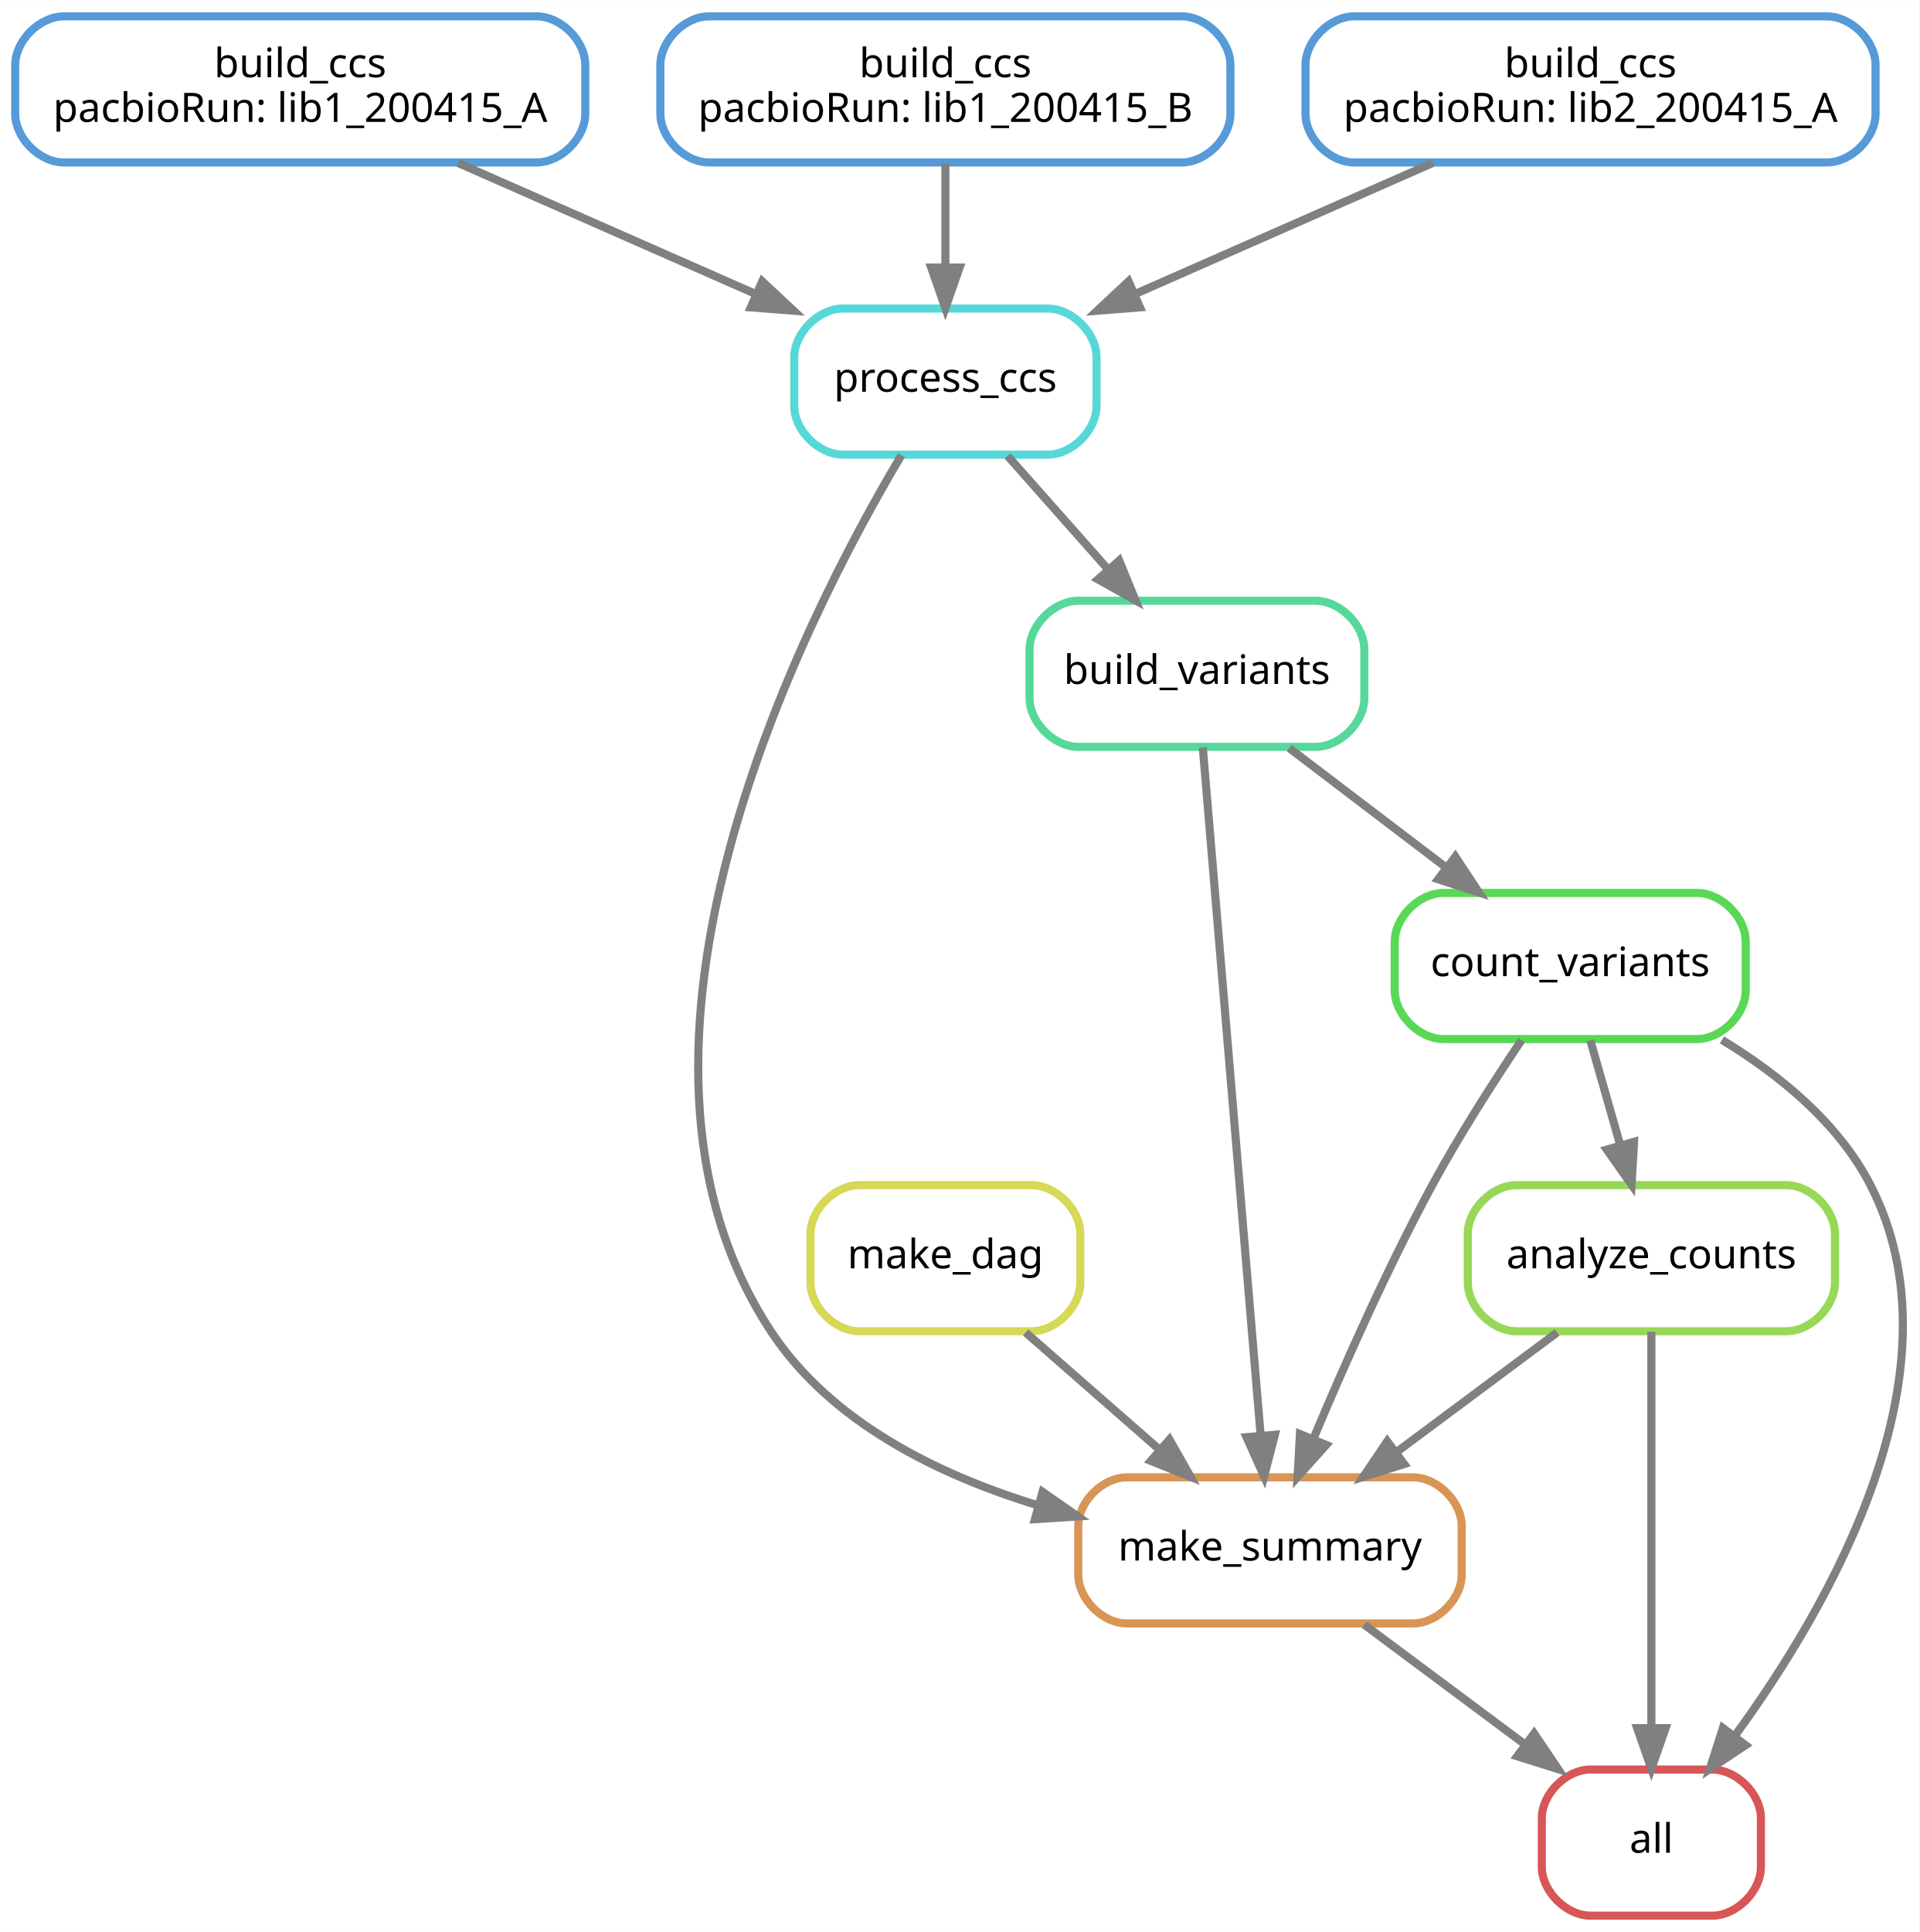
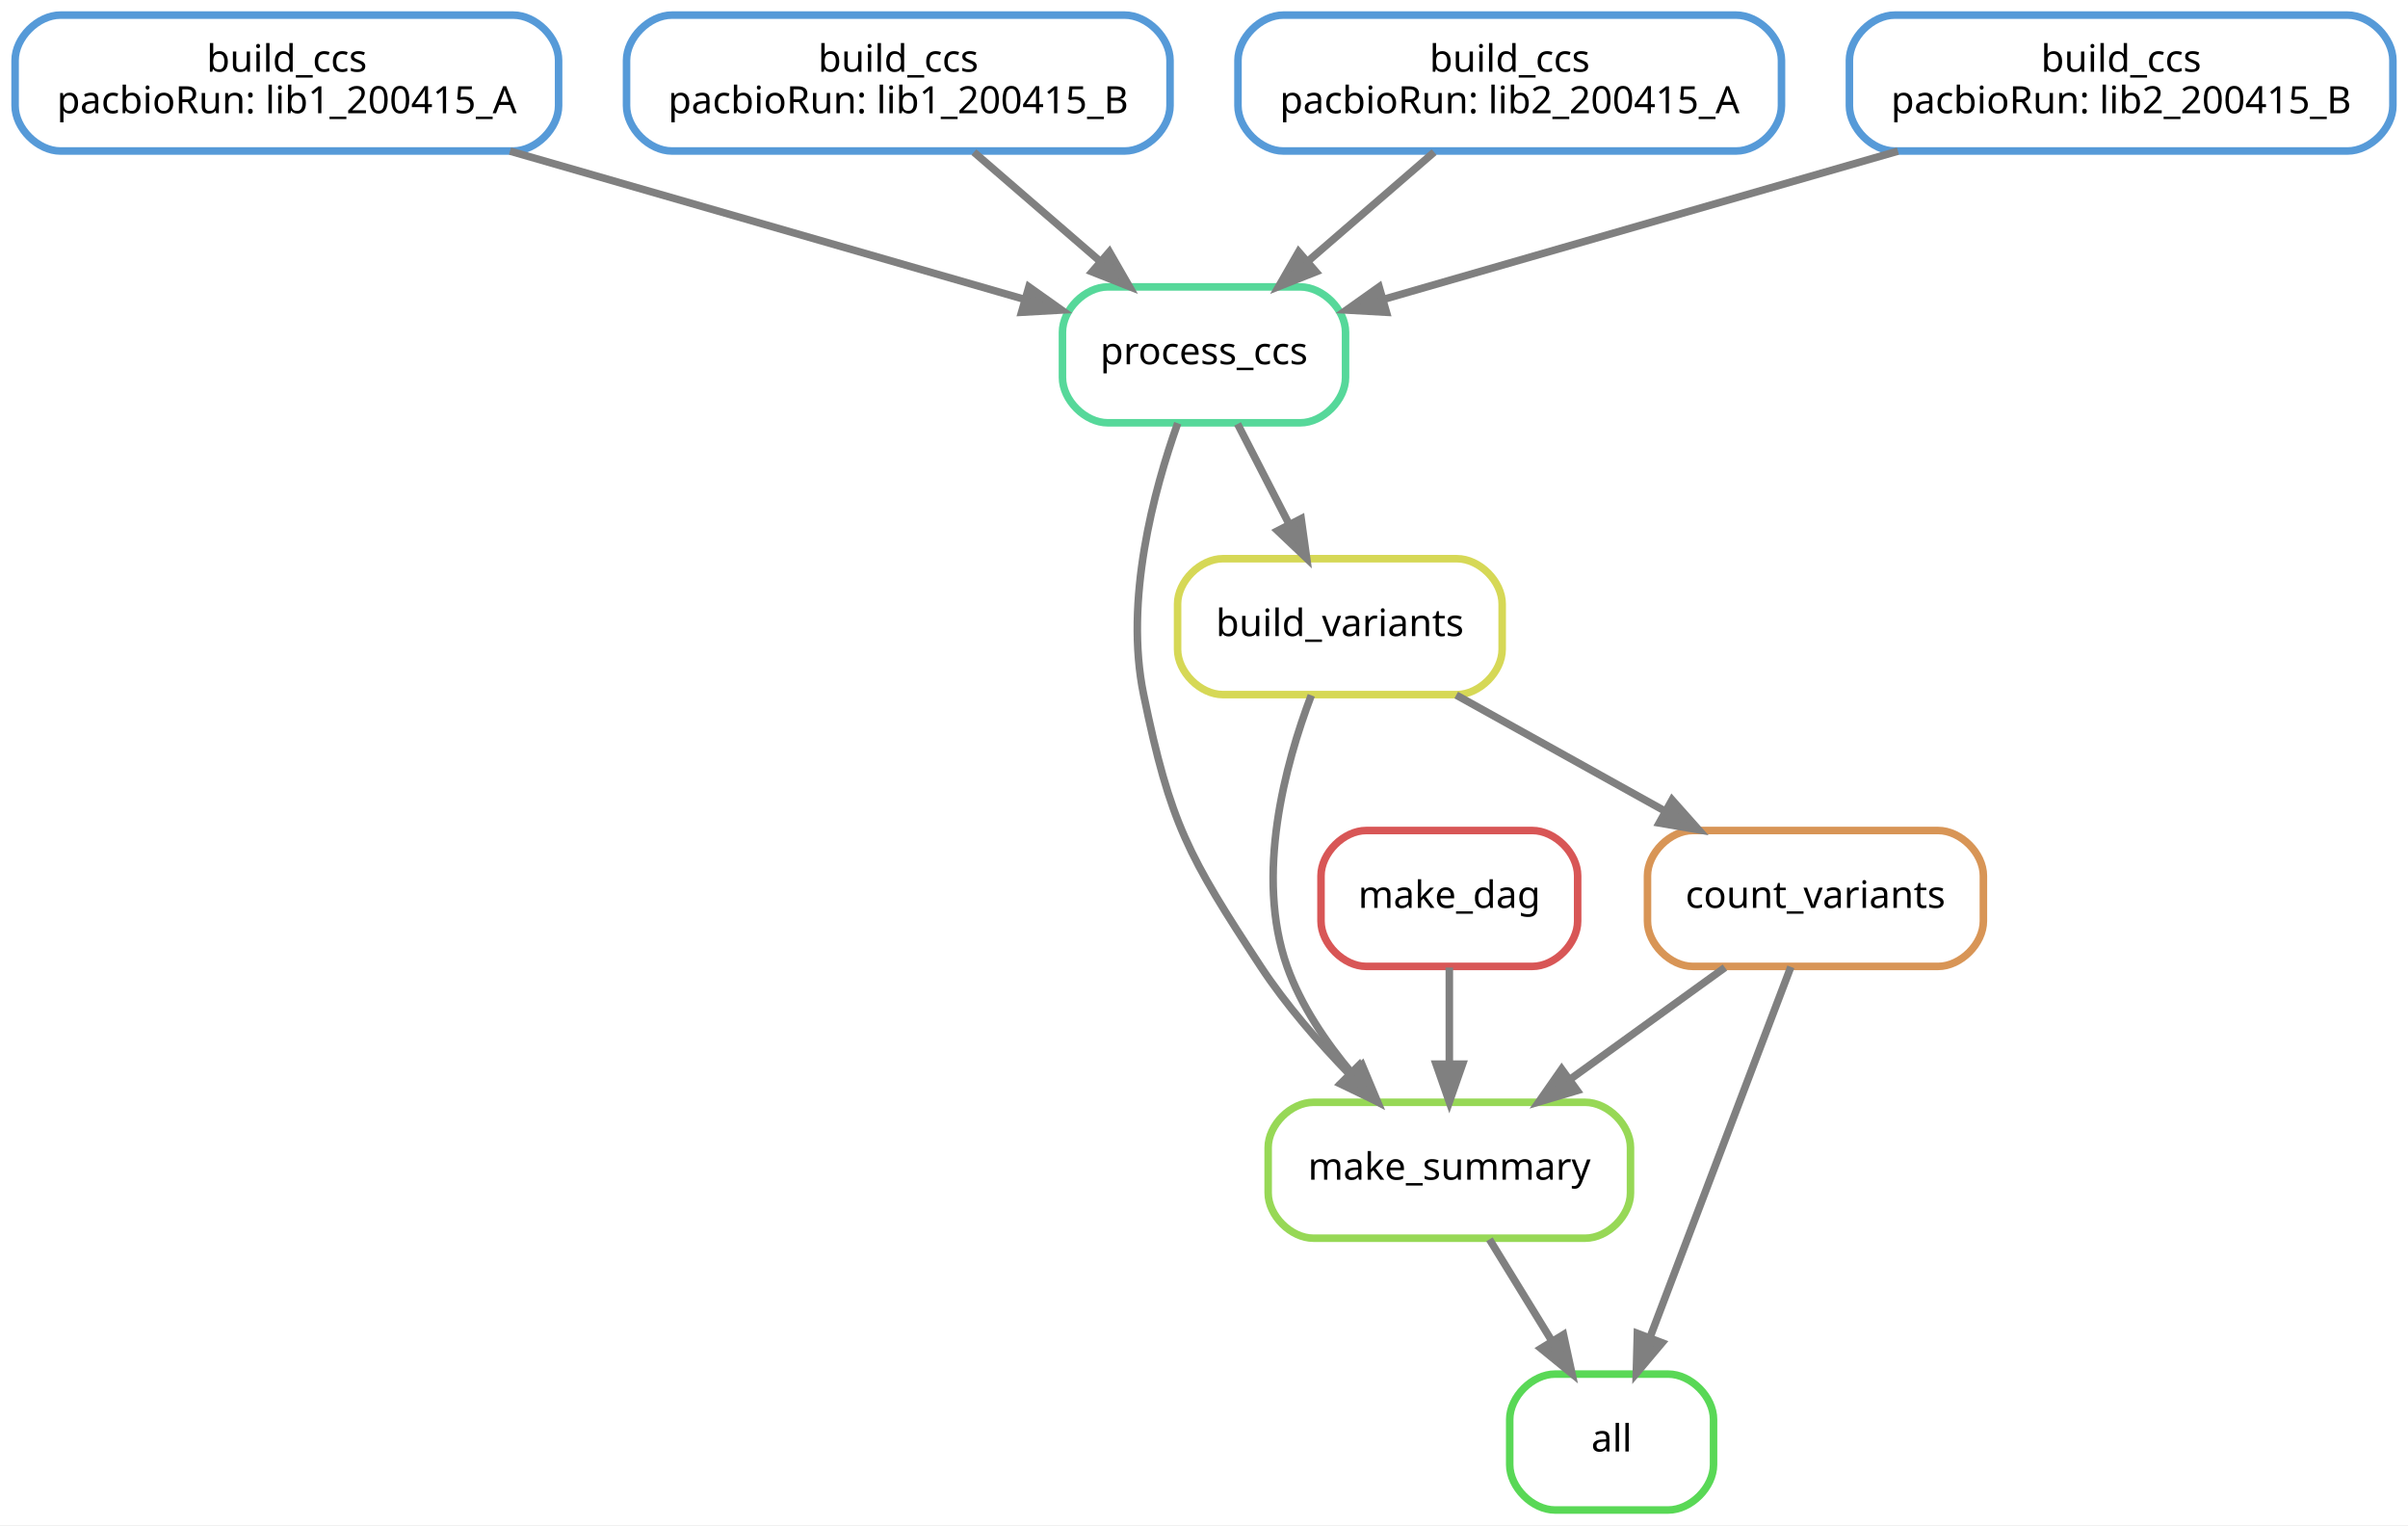
- <svg xmlns="http://www.w3.org/2000/svg" width="473pt" height="476pt" viewBox="0.00 0.00 473.06 476.00">
-   <g id="graph0" class="graph" transform="scale(1 1) rotate(0) translate(4 472)">
-     <polygon fill="white" stroke="none" points="-4,4 -4,-472 469.063,-472 469.063,4 -4,4" />
+ <svg xmlns="http://www.w3.org/2000/svg" width="638pt" height="404pt" viewBox="0.00 0.00 638.00 404.00">
+   <g id="graph0" class="graph" transform="scale(1 1) rotate(0) translate(4 400)">
+     <polygon fill="white" stroke="none" points="-4,4 -4,-400 634,-400 634,4 -4,4" />
    <g id="node1" class="node">
-       <path fill="none" stroke="#d85656" stroke-width="2" d="M418,-36C418,-36 388,-36 388,-36 382,-36 376,-30 376,-24 376,-24 376,-12 376,-12 376,-6 382,-0 388,-0 388,-0 418,-0 418,-0 424,-0 430,-6 430,-12 430,-12 430,-24 430,-24 430,-30 424,-36 418,-36" />
-       <text text-anchor="middle" x="403" y="-15.5" font-family="sans" font-size="10.00">all</text>
+       <path fill="none" stroke="#59d856" stroke-width="2" d="M438,-36C438,-36 408,-36 408,-36 402,-36 396,-30 396,-24 396,-24 396,-12 396,-12 396,-6 402,-0 408,-0 408,-0 438,-0 438,-0 444,-0 450,-6 450,-12 450,-12 450,-24 450,-24 450,-30 444,-36 438,-36" />
+       <text text-anchor="middle" x="423" y="-15.5" font-family="sans" font-size="10.00">all</text>
    </g>
    <g id="node2" class="node">
-       <path fill="none" stroke="#d89556" stroke-width="2" d="M344.25,-108C344.25,-108 273.75,-108 273.75,-108 267.75,-108 261.75,-102 261.75,-96 261.75,-96 261.75,-84 261.75,-84 261.75,-78 267.75,-72 273.75,-72 273.75,-72 344.25,-72 344.25,-72 350.25,-72 356.25,-78 356.25,-84 356.25,-84 356.25,-96 356.25,-96 356.25,-102 350.25,-108 344.25,-108" />
-       <text text-anchor="middle" x="309" y="-87.5" font-family="sans" font-size="10.00">make_summary</text>
+       <path fill="none" stroke="#97d856" stroke-width="2" d="M416,-108C416,-108 344,-108 344,-108 338,-108 332,-102 332,-96 332,-96 332,-84 332,-84 332,-78 338,-72 344,-72 344,-72 416,-72 416,-72 422,-72 428,-78 428,-84 428,-84 428,-96 428,-96 428,-102 422,-108 416,-108" />
+       <text text-anchor="middle" x="380" y="-87.5" font-family="sans" font-size="10.00">make_summary</text>
    </g>
    <g id="edge1" class="edge">
-       <path fill="none" stroke="grey" stroke-width="2" d="M332.236,-71.697C344.188,-62.796 358.923,-51.823 371.847,-42.199" />
-       <polygon fill="grey" stroke="grey" stroke-width="2" points="374.101,-44.884 380.031,-36.104 369.92,-39.27 374.101,-44.884" />
+       <path fill="none" stroke="grey" stroke-width="2" d="M390.629,-71.697C395.628,-63.559 401.691,-53.689 407.212,-44.701" />
+       <polygon fill="grey" stroke="grey" stroke-width="2" points="410.241,-46.457 412.493,-36.104 404.277,-42.793 410.241,-46.457" />
    </g>
    <g id="node3" class="node">
-       <path fill="none" stroke="#59d856" stroke-width="2" d="M414.25,-252C414.25,-252 351.75,-252 351.75,-252 345.75,-252 339.75,-246 339.75,-240 339.75,-240 339.75,-228 339.75,-228 339.75,-222 345.75,-216 351.75,-216 351.75,-216 414.25,-216 414.25,-216 420.25,-216 426.25,-222 426.25,-228 426.25,-228 426.25,-240 426.25,-240 426.25,-246 420.25,-252 414.25,-252" />
-       <text text-anchor="middle" x="383" y="-231.5" font-family="sans" font-size="10.00">count_variants</text>
+       <path fill="none" stroke="#d89556" stroke-width="2" d="M509.5,-180C509.5,-180 444.5,-180 444.5,-180 438.5,-180 432.5,-174 432.5,-168 432.5,-168 432.5,-156 432.5,-156 432.5,-150 438.5,-144 444.5,-144 444.5,-144 509.5,-144 509.5,-144 515.5,-144 521.5,-150 521.5,-156 521.5,-156 521.5,-168 521.5,-168 521.5,-174 515.5,-180 509.5,-180" />
+       <text text-anchor="middle" x="477" y="-159.5" font-family="sans" font-size="10.00">count_variants</text>
    </g>
    <g id="edge2" class="edge">
-       <path fill="none" stroke="grey" stroke-width="2" d="M420.391,-215.798C434.544,-207.203 449.128,-195.321 457,-180 480.376,-134.504 447.265,-76.728 423.495,-44.212" />
-       <polygon fill="grey" stroke="grey" stroke-width="2" points="426.211,-42.001 417.393,-36.127 420.623,-46.218 426.211,-42.001" />
+       <path fill="none" stroke="grey" stroke-width="2" d="M470.486,-143.871C461.202,-119.457 444.077,-74.426 433.129,-45.635" />
+       <polygon fill="grey" stroke="grey" stroke-width="2" points="436.363,-44.292 429.537,-36.189 429.82,-46.78 436.363,-44.292" />
+     </g>
+     <g id="edge6" class="edge">
+       <path fill="none" stroke="grey" stroke-width="2" d="M453.022,-143.697C440.689,-134.796 425.484,-123.823 412.147,-114.199" />
+       <polygon fill="grey" stroke="grey" stroke-width="2" points="413.859,-111.118 403.702,-108.104 409.763,-116.794 413.859,-111.118" />
+     </g>
+     <g id="node4" class="node">
+       <path fill="none" stroke="#d85656" stroke-width="2" d="M402,-180C402,-180 358,-180 358,-180 352,-180 346,-174 346,-168 346,-168 346,-156 346,-156 346,-150 352,-144 358,-144 358,-144 402,-144 402,-144 408,-144 414,-150 414,-156 414,-156 414,-168 414,-168 414,-174 408,-180 402,-180" />
+       <text text-anchor="middle" x="380" y="-159.5" font-family="sans" font-size="10.00">make_dag</text>
+     </g>
+     <g id="edge3" class="edge">
+       <path fill="none" stroke="grey" stroke-width="2" d="M380,-143.697C380,-135.983 380,-126.712 380,-118.112" />
+       <polygon fill="grey" stroke="grey" stroke-width="2" points="383.5,-118.104 380,-108.104 376.5,-118.104 383.5,-118.104" />
+     </g>
+     <g id="node5" class="node">
+       <path fill="none" stroke="#56d89a" stroke-width="2" d="M340.5,-324C340.5,-324 289.5,-324 289.5,-324 283.5,-324 277.5,-318 277.5,-312 277.5,-312 277.5,-300 277.5,-300 277.5,-294 283.5,-288 289.5,-288 289.5,-288 340.5,-288 340.5,-288 346.5,-288 352.5,-294 352.5,-300 352.5,-300 352.5,-312 352.5,-312 352.5,-318 346.5,-324 340.5,-324" />
+       <text text-anchor="middle" x="315" y="-303.5" font-family="sans" font-size="10.00">process_ccs</text>
+     </g>
+     <g id="edge4" class="edge">
+       <path fill="none" stroke="grey" stroke-width="2" d="M308.036,-287.889C301.637,-269.933 293.866,-240.909 299,-216 306.034,-181.877 310.865,-173.115 330,-144 336.663,-133.862 345.351,-123.881 353.612,-115.363" />
+       <polygon fill="grey" stroke="grey" stroke-width="2" points="356.096,-117.829 360.7,-108.287 351.15,-112.875 356.096,-117.829" />
+     </g>
+     <g id="node6" class="node">
+       <path fill="none" stroke="#d6d856" stroke-width="2" d="M382,-252C382,-252 320,-252 320,-252 314,-252 308,-246 308,-240 308,-240 308,-228 308,-228 308,-222 314,-216 320,-216 320,-216 382,-216 382,-216 388,-216 394,-222 394,-228 394,-228 394,-240 394,-240 394,-246 388,-252 382,-252" />
+       <text text-anchor="middle" x="351" y="-231.5" font-family="sans" font-size="10.00">build_variants</text>
+     </g>
+     <g id="edge12" class="edge">
+       <path fill="none" stroke="grey" stroke-width="2" d="M323.899,-287.697C327.997,-279.728 332.949,-270.1 337.493,-261.264" />
+       <polygon fill="grey" stroke="grey" stroke-width="2" points="340.742,-262.598 342.203,-252.104 334.517,-259.396 340.742,-262.598" />
+     </g>
+     <g id="edge5" class="edge">
+       <path fill="none" stroke="grey" stroke-width="2" d="M343.426,-215.811C336.484,-197.54 328.478,-168.029 337,-144 340.662,-133.675 347.287,-123.896 354.257,-115.614" />
+       <polygon fill="grey" stroke="grey" stroke-width="2" points="356.874,-117.938 360.961,-108.163 351.67,-113.256 356.874,-117.938" />
    </g>
    <g id="edge7" class="edge">
-       <path fill="none" stroke="grey" stroke-width="2" d="M370.998,-215.728C364.164,-205.554 355.664,-192.304 349,-180 337.904,-159.514 327.186,-135.352 319.642,-117.377" />
-       <polygon fill="grey" stroke="grey" stroke-width="2" points="322.855,-115.989 315.795,-108.09 316.388,-118.668 322.855,-115.989" />
+       <path fill="none" stroke="grey" stroke-width="2" d="M381.823,-215.876C398.45,-206.639 419.165,-195.131 437.019,-185.212" />
+       <polygon fill="grey" stroke="grey" stroke-width="2" points="439.017,-188.106 446.058,-180.19 435.617,-181.987 439.017,-188.106" />
    </g>
-     <g id="node4" class="node">
-       <path fill="none" stroke="#97d856" stroke-width="2" d="M436.25,-180C436.25,-180 369.75,-180 369.75,-180 363.75,-180 357.75,-174 357.75,-168 357.75,-168 357.75,-156 357.75,-156 357.75,-150 363.75,-144 369.75,-144 369.75,-144 436.25,-144 436.25,-144 442.25,-144 448.25,-150 448.25,-156 448.25,-156 448.25,-168 448.25,-168 448.25,-174 442.25,-180 436.25,-180" />
-       <text text-anchor="middle" x="403" y="-159.5" font-family="sans" font-size="10.00">analyze_counts</text>
+     <g id="node7" class="node">
+       <path fill="none" stroke="#569ad8" stroke-width="2" d="M132,-396C132,-396 12,-396 12,-396 6,-396 0,-390 0,-384 0,-384 0,-372 0,-372 0,-366 6,-360 12,-360 12,-360 132,-360 132,-360 138,-360 144,-366 144,-372 144,-372 144,-384 144,-384 144,-390 138,-396 132,-396" />
+       <text text-anchor="middle" x="72" y="-381" font-family="sans" font-size="10.00">build_ccs</text>
+       <text text-anchor="middle" x="72" y="-370" font-family="sans" font-size="10.00">pacbioRun: lib1_200415_A</text>
+     </g>
+     <g id="edge8" class="edge">
+       <path fill="none" stroke="grey" stroke-width="2" d="M131.134,-359.966C172.917,-347.929 228.202,-332.004 267.202,-320.769" />
+       <polygon fill="grey" stroke="grey" stroke-width="2" points="268.605,-324.007 277.246,-317.876 266.668,-317.281 268.605,-324.007" />
+     </g>
+     <g id="node8" class="node">
+       <path fill="none" stroke="#569ad8" stroke-width="2" d="M294,-396C294,-396 174,-396 174,-396 168,-396 162,-390 162,-384 162,-384 162,-372 162,-372 162,-366 168,-360 174,-360 174,-360 294,-360 294,-360 300,-360 306,-366 306,-372 306,-372 306,-384 306,-384 306,-390 300,-396 294,-396" />
+       <text text-anchor="middle" x="234" y="-381" font-family="sans" font-size="10.00">build_ccs</text>
+       <text text-anchor="middle" x="234" y="-370" font-family="sans" font-size="10.00">pacbioRun: lib1_200415_B</text>
+     </g>
+     <g id="edge9" class="edge">
+       <path fill="none" stroke="grey" stroke-width="2" d="M254.022,-359.697C264.126,-350.965 276.536,-340.24 287.518,-330.75" />
+       <polygon fill="grey" stroke="grey" stroke-width="2" points="289.93,-333.291 295.208,-324.104 285.353,-327.995 289.93,-333.291" />
+     </g>
+     <g id="node9" class="node">
+       <path fill="none" stroke="#569ad8" stroke-width="2" d="M456,-396C456,-396 336,-396 336,-396 330,-396 324,-390 324,-384 324,-384 324,-372 324,-372 324,-366 330,-360 336,-360 336,-360 456,-360 456,-360 462,-360 468,-366 468,-372 468,-372 468,-384 468,-384 468,-390 462,-396 456,-396" />
+       <text text-anchor="middle" x="396" y="-381" font-family="sans" font-size="10.00">build_ccs</text>
+       <text text-anchor="middle" x="396" y="-370" font-family="sans" font-size="10.00">pacbioRun: lib2_200415_A</text>
    </g>
    <g id="edge10" class="edge">
-       <path fill="none" stroke="grey" stroke-width="2" d="M387.944,-215.697C390.172,-207.898 392.855,-198.509 395.335,-189.829" />
-       <polygon fill="grey" stroke="grey" stroke-width="2" points="398.731,-190.681 398.113,-180.104 392,-188.758 398.731,-190.681" />
+       <path fill="none" stroke="grey" stroke-width="2" d="M375.978,-359.697C365.874,-350.965 353.464,-340.24 342.482,-330.75" />
+       <polygon fill="grey" stroke="grey" stroke-width="2" points="344.647,-327.995 334.792,-324.104 340.07,-333.291 344.647,-327.995" />
    </g>
-     <g id="edge3" class="edge">
-       <path fill="none" stroke="grey" stroke-width="2" d="M403,-143.871C403,-119.67 403,-75.211 403,-46.393" />
-       <polygon fill="grey" stroke="grey" stroke-width="2" points="406.5,-46.189 403,-36.189 399.5,-46.189 406.5,-46.189" />
-     </g>
-     <g id="edge8" class="edge">
-       <path fill="none" stroke="grey" stroke-width="2" d="M379.764,-143.697C367.812,-134.796 353.077,-123.823 340.153,-114.199" />
-       <polygon fill="grey" stroke="grey" stroke-width="2" points="342.08,-111.27 331.969,-108.104 337.899,-116.884 342.08,-111.27" />
-     </g>
-     <g id="node5" class="node">
-       <path fill="none" stroke="#d6d856" stroke-width="2" d="M250.25,-180C250.25,-180 207.75,-180 207.75,-180 201.75,-180 195.75,-174 195.75,-168 195.75,-168 195.75,-156 195.75,-156 195.75,-150 201.75,-144 207.75,-144 207.75,-144 250.25,-144 250.25,-144 256.25,-144 262.25,-150 262.25,-156 262.25,-156 262.25,-168 262.25,-168 262.25,-174 256.25,-180 250.25,-180" />
-       <text text-anchor="middle" x="229" y="-159.5" font-family="sans" font-size="10.00">make_dag</text>
-     </g>
-     <g id="edge4" class="edge">
-       <path fill="none" stroke="grey" stroke-width="2" d="M248.775,-143.697C258.754,-134.965 271.011,-124.24 281.857,-114.75" />
-       <polygon fill="grey" stroke="grey" stroke-width="2" points="284.231,-117.323 289.452,-108.104 279.622,-112.055 284.231,-117.323" />
-     </g>
-     <g id="node6" class="node">
-       <path fill="none" stroke="#56d8d8" stroke-width="2" d="M254.25,-396C254.25,-396 203.75,-396 203.75,-396 197.75,-396 191.75,-390 191.75,-384 191.75,-384 191.75,-372 191.75,-372 191.75,-366 197.75,-360 203.75,-360 203.75,-360 254.25,-360 254.25,-360 260.25,-360 266.25,-366 266.25,-372 266.25,-372 266.25,-384 266.25,-384 266.25,-390 260.25,-396 254.25,-396" />
-       <text text-anchor="middle" x="229" y="-375.5" font-family="sans" font-size="10.00">process_ccs</text>
-     </g>
-     <g id="edge5" class="edge">
-       <path fill="none" stroke="grey" stroke-width="2" d="M218.152,-359.842C193.768,-318.874 140.214,-213.585 186,-144 200.781,-121.536 227.309,-108.552 251.954,-101.067" />
-       <polygon fill="grey" stroke="grey" stroke-width="2" points="252.945,-104.425 261.637,-98.368 251.065,-97.682 252.945,-104.425" />
-     </g>
-     <g id="node7" class="node">
-       <path fill="none" stroke="#56d89a" stroke-width="2" d="M320.25,-324C320.25,-324 261.75,-324 261.75,-324 255.75,-324 249.75,-318 249.75,-312 249.75,-312 249.75,-300 249.75,-300 249.75,-294 255.75,-288 261.75,-288 261.75,-288 320.25,-288 320.25,-288 326.25,-288 332.25,-294 332.25,-300 332.25,-300 332.25,-312 332.25,-312 332.25,-318 326.25,-324 320.25,-324" />
-       <text text-anchor="middle" x="291" y="-303.5" font-family="sans" font-size="10.00">build_variants</text>
-     </g>
-     <g id="edge14" class="edge">
-       <path fill="none" stroke="grey" stroke-width="2" d="M244.326,-359.697C251.759,-351.305 260.823,-341.07 268.98,-331.861" />
-       <polygon fill="grey" stroke="grey" stroke-width="2" points="271.84,-333.911 275.85,-324.104 266.6,-329.27 271.84,-333.911" />
-     </g>
-     <g id="edge6" class="edge">
-       <path fill="none" stroke="grey" stroke-width="2" d="M292.443,-287.849C295.556,-250.832 302.929,-163.181 306.696,-118.386" />
-       <polygon fill="grey" stroke="grey" stroke-width="2" points="310.2,-118.491 307.551,-108.232 303.225,-117.904 310.2,-118.491" />
-     </g>
-     <g id="edge9" class="edge">
-       <path fill="none" stroke="grey" stroke-width="2" d="M313.742,-287.697C325.44,-278.796 339.861,-267.823 352.51,-258.199" />
-       <polygon fill="grey" stroke="grey" stroke-width="2" points="354.681,-260.945 360.52,-252.104 350.442,-255.374 354.681,-260.945" />
-     </g>
-     <g id="node8" class="node">
-       <path fill="none" stroke="#569ad8" stroke-width="2" d="M128.25,-468C128.25,-468 11.75,-468 11.75,-468 5.75,-468 -0.25,-462 -0.25,-456 -0.25,-456 -0.25,-444 -0.25,-444 -0.25,-438 5.75,-432 11.75,-432 11.75,-432 128.25,-432 128.25,-432 134.25,-432 140.25,-438 140.25,-444 140.25,-444 140.25,-456 140.25,-456 140.25,-462 134.25,-468 128.25,-468" />
-       <text text-anchor="middle" x="70" y="-453" font-family="sans" font-size="10.00">build_ccs</text>
-       <text text-anchor="middle" x="70" y="-442" font-family="sans" font-size="10.00">pacbioRun: lib1_200415_A</text>
+     <g id="node10" class="node">
+       <path fill="none" stroke="#569ad8" stroke-width="2" d="M618,-396C618,-396 498,-396 498,-396 492,-396 486,-390 486,-384 486,-384 486,-372 486,-372 486,-366 492,-360 498,-360 498,-360 618,-360 618,-360 624,-360 630,-366 630,-372 630,-372 630,-384 630,-384 630,-390 624,-396 618,-396" />
+       <text text-anchor="middle" x="558" y="-381" font-family="sans" font-size="10.00">build_ccs</text>
+       <text text-anchor="middle" x="558" y="-370" font-family="sans" font-size="10.00">pacbioRun: lib2_200415_B</text>
    </g>
    <g id="edge11" class="edge">
-       <path fill="none" stroke="grey" stroke-width="2" d="M108.896,-431.876C131.036,-422.129 158.92,-409.853 182.246,-399.584" />
-       <polygon fill="grey" stroke="grey" stroke-width="2" points="183.859,-402.698 191.601,-395.465 181.038,-396.291 183.859,-402.698" />
-     </g>
-     <g id="node9" class="node">
-       <path fill="none" stroke="#569ad8" stroke-width="2" d="M287.25,-468C287.25,-468 170.75,-468 170.75,-468 164.75,-468 158.75,-462 158.75,-456 158.75,-456 158.75,-444 158.75,-444 158.75,-438 164.75,-432 170.75,-432 170.75,-432 287.25,-432 287.25,-432 293.25,-432 299.25,-438 299.25,-444 299.25,-444 299.25,-456 299.25,-456 299.25,-462 293.25,-468 287.25,-468" />
-       <text text-anchor="middle" x="229" y="-453" font-family="sans" font-size="10.00">build_ccs</text>
-       <text text-anchor="middle" x="229" y="-442" font-family="sans" font-size="10.00">pacbioRun: lib1_200415_B</text>
-     </g>
-     <g id="edge12" class="edge">
-       <path fill="none" stroke="grey" stroke-width="2" d="M229,-431.697C229,-423.983 229,-414.712 229,-406.112" />
-       <polygon fill="grey" stroke="grey" stroke-width="2" points="232.5,-406.104 229,-396.104 225.5,-406.104 232.5,-406.104" />
-     </g>
-     <g id="node10" class="node">
-       <path fill="none" stroke="#569ad8" stroke-width="2" d="M446.25,-468C446.25,-468 329.75,-468 329.75,-468 323.75,-468 317.75,-462 317.75,-456 317.75,-456 317.75,-444 317.75,-444 317.75,-438 323.75,-432 329.75,-432 329.75,-432 446.25,-432 446.25,-432 452.25,-432 458.25,-438 458.25,-444 458.25,-444 458.25,-456 458.25,-456 458.25,-462 452.25,-468 446.25,-468" />
-       <text text-anchor="middle" x="388" y="-453" font-family="sans" font-size="10.00">build_ccs</text>
-       <text text-anchor="middle" x="388" y="-442" font-family="sans" font-size="10.00">pacbioRun: lib2_200415_A</text>
-     </g>
-     <g id="edge13" class="edge">
-       <path fill="none" stroke="grey" stroke-width="2" d="M349.104,-431.876C326.964,-422.129 299.08,-409.853 275.754,-399.584" />
-       <polygon fill="grey" stroke="grey" stroke-width="2" points="276.962,-396.291 266.399,-395.465 274.141,-402.698 276.962,-396.291" />
+       <path fill="none" stroke="grey" stroke-width="2" d="M498.866,-359.966C457.083,-347.929 401.798,-332.004 362.798,-320.769" />
+       <polygon fill="grey" stroke="grey" stroke-width="2" points="363.332,-317.281 352.754,-317.876 361.395,-324.007 363.332,-317.281" />
    </g>
  </g>
</svg>
